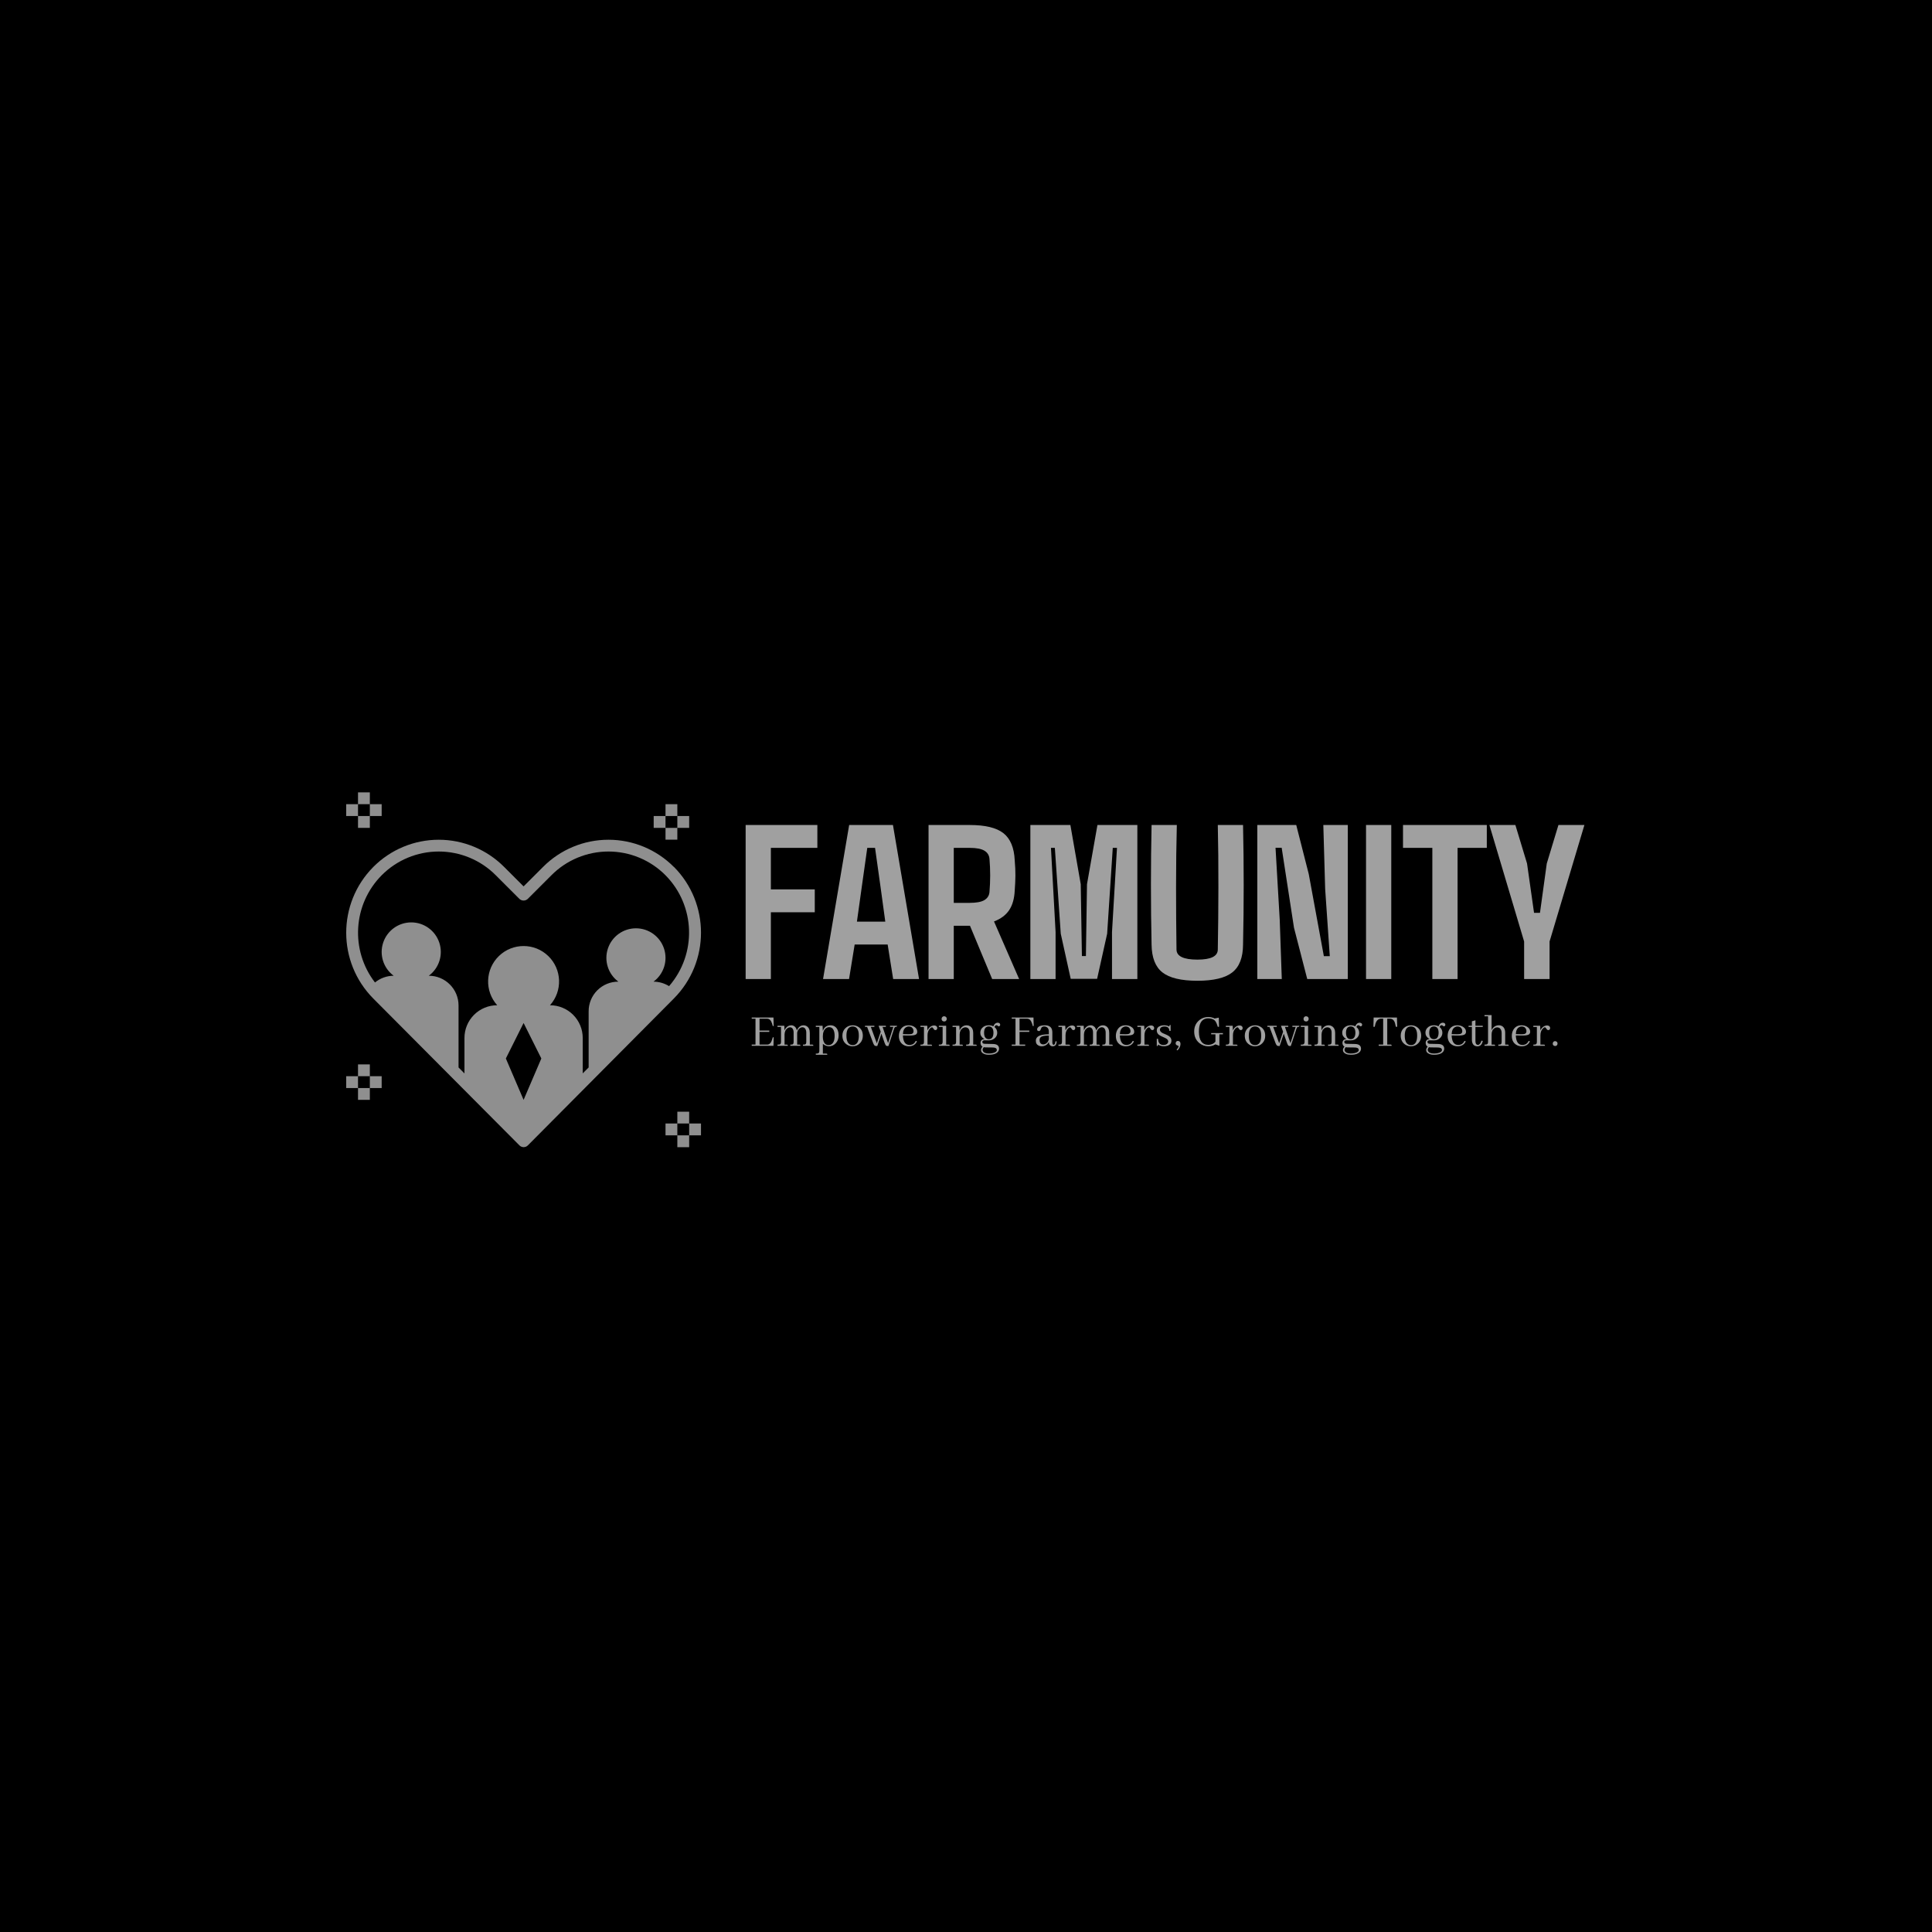
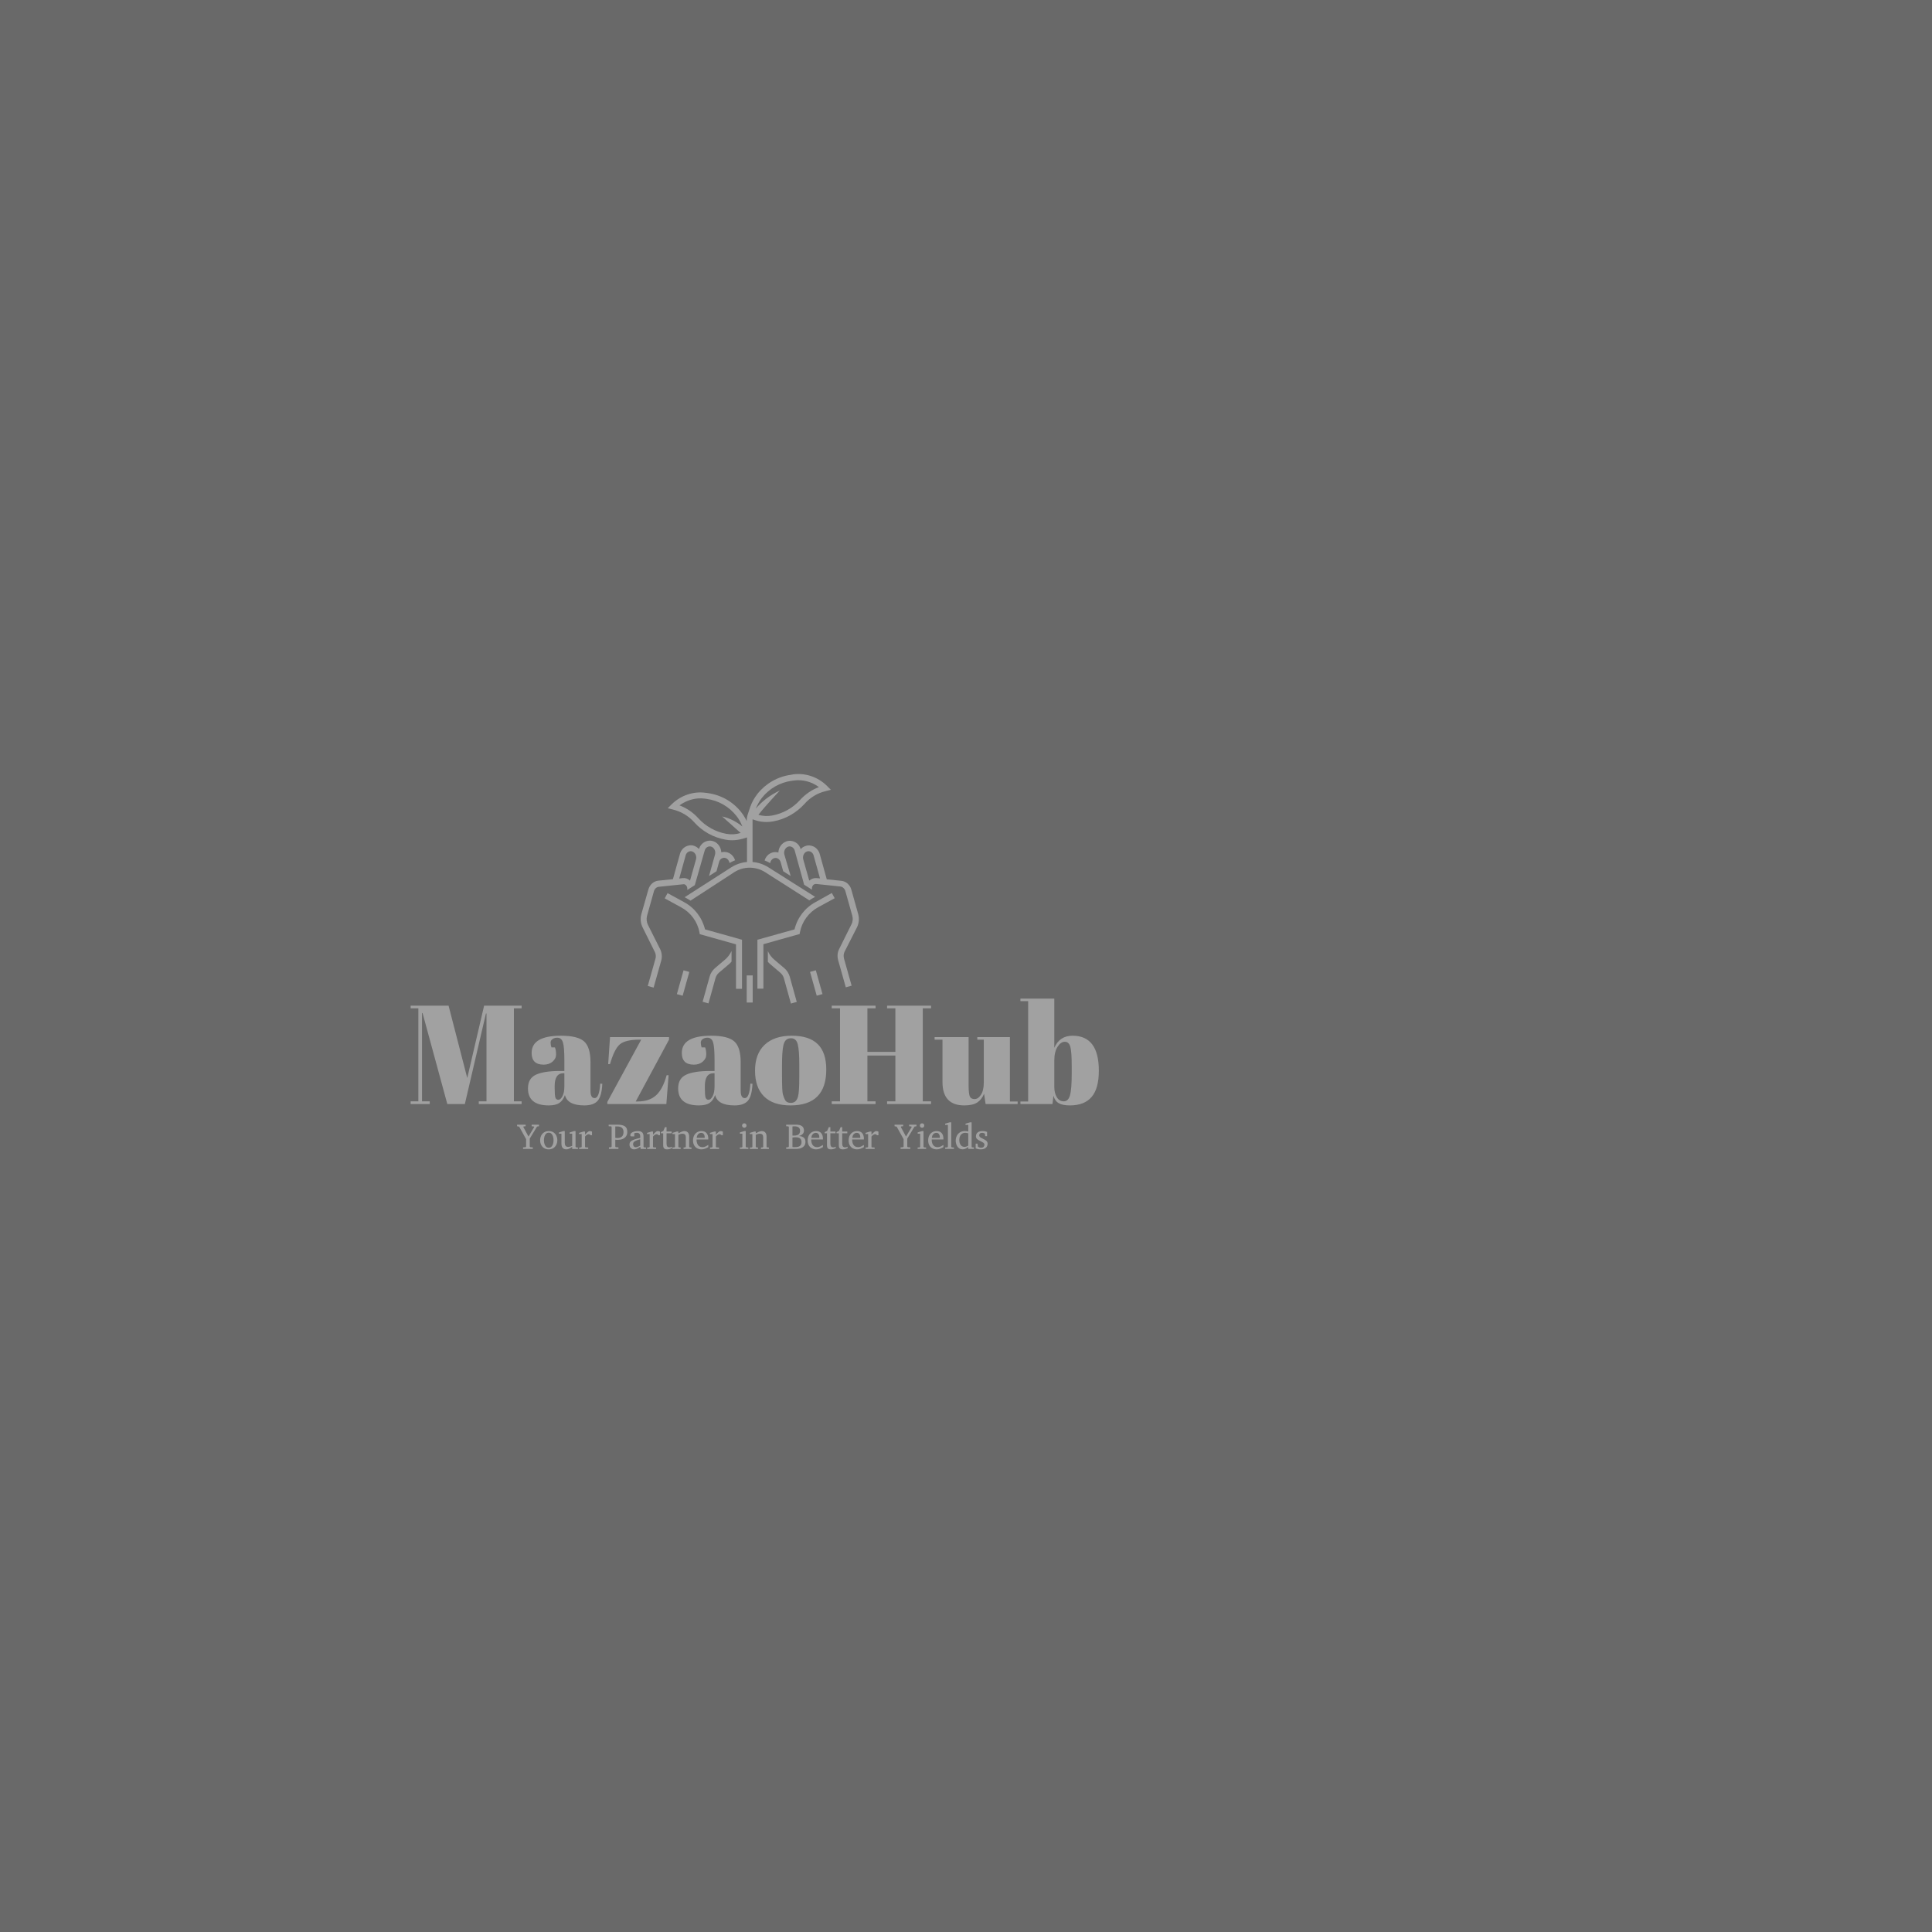
- <svg xmlns="http://www.w3.org/2000/svg" xml:space="preserve" width="1500" height="1500" data-id="lg_NLK5hI0iLD6sne06Wb" data-version="1" viewBox="0 0 1500 1500">
-   <path stroke="transparent" d="M0 0h1500v1500H0z" />
+ <svg xmlns="http://www.w3.org/2000/svg" xml:space="preserve" width="1500" height="1500" data-id="lg_ns9wr8WiuD4Ht1ppvS" data-version="1" viewBox="0 0 1500 1500">
+   <path fill="#696969" stroke="transparent" d="M0 0h1500v1500H0z" />
  <g data-padding="20">
-     <g transform="translate(-622.913 -636.062)scale(1.78645)">
-       <rect width="368.484" height="108.48" x="162.826" y="324.559" fill="none" rx="0" ry="0" transform="translate(506.58 372.58)" />
-       <path fill="#a0a0a0" d="M683.708 752.52v29.02h-10.96V714.6h31.17v9.94h-20.21v18.05h19.08v9.93Zm36.42 14.02-2.44 15h-11.3l11.35-66.94h19.03l11.34 66.94h-11.25l-2.39-15Zm5.48-42-2.44 17.3-2.06 14.76h12.33l-2.02-14.76-2.43-17.3Zm37.59 33.84v23.16h-10.96V714.6h17.95q10.08 0 14.6 3.56 4.52 3.57 4.9 11.77.33 3.89.3 6.66-.02 2.76-.3 6.51-.24 5.2-2.39 8.46-2.16 3.26-6.61 4.95l10.92 25.03h-11.72l-9.65-23.16Zm6.99-33.84h-6.99v23.9h6.85q4.45 0 6.47-1.21 2.01-1.22 2.2-3.52.61-7.22 0-14.39-.19-2.34-2.2-3.56-2.02-1.22-6.33-1.22m37.26 36.61v20.39h-10.96V714.6h17.39l4.5 25.74.51 31.21h1.74l.47-31.21 4.54-25.74h17.35v66.94h-11.02v-20.39l2.16-36.61h-1.83l-2.44 37.31-4.36 19.59h-11.48l-4.32-19.59-2.57-37.31h-1.69Zm61.65 21.14q-10.6 0-15.22-3.63-4.61-3.64-4.71-12.07-.56-26.02 0-51.99h10.97q-.33 12.84-.33 27.02t.19 27.07q0 4.41 9.1 4.41 8.85 0 8.85-4.41.24-12.89.26-27.07.03-14.18-.26-27.02h10.97q.57 25.97 0 51.99-.04 8.43-4.68 12.07-4.64 3.63-15.14 3.63m35.77-26.35.89 25.6h-10.64V714.6h16.92l5.44 21.33 6.56 35.67h2.58l-2.01-29.2-.8-27.8h10.64v66.94h-17.63l-5.76-22.31-5.35-34.74h-2.67Zm48.47-41.34v66.94h-10.97V714.6Zm28.82 9.94v57h-10.97v-57h-12.75v-9.94h36.42v9.94Zm39.98 40.69v16.31h-11.06v-16.31l-15.09-50.63h11.29l5.07 16.74 3.04 21.42h2.58l2.95-21.42 5.07-16.74h11.29Z" />
-       <rect width="358.162" height="23.73" x="167.987" y="366.934" fill="none" rx="0" ry="0" transform="translate(506.58 425.16)" />
-       <path fill="#a0a0a0" d="M684.538 801.95h.41l-.11-3.69h-9.45v.53h1.64v11.24h-1.64v.53h9.45l.11-3.69h-.41l-.29.96q-.51 1.75-1.52 2.1-.31.1-.66.1h-3.28v-5.52h4.23v-.59h-4.23v-5.13h3.28q1.48 0 2.12 1.99.04.12.06.2Zm6.05 8.1h-.93v-4.43q.06-1.81 1.25-2.69.56-.41 1.11-.41 1.03 0 1.42 1.13.16.49.16 1.11v4.06q0 .94-.45 1.13-.29.1-.99.1v.51h4.41q0-.45-.3-.49-.09-.02-.21-.02h-.92v-5.25q.33-1.5 1.45-2.09.43-.21.82-.21 1.05 0 1.48 1.09.21.51.21 1.17v4.06q0 .94-.46 1.13-.28.1-.98.1v.51h4.53q0-.45-.31-.49-.08-.02-.2-.02h-1.05v-5.09q0-2.11-1.37-2.95-.62-.37-1.33-.37-1.56 0-2.5 1.46-.25.37-.42.78-.36-1.62-1.62-2.1-.36-.14-.75-.14-1.48 0-2.44 1.25-.35.45-.56 1.01l-.08-2.05h-2.97v.51h1.53v6.46q0 .94-.53 1.13-.31.1-1 .1v.51h4.51q0-.43-.31-.49-.1-.02-.2-.02m17.16 3.9h-1.44v-4.25q1.13.98 2.61 1.07 1.82 0 3.05-1.38 1.19-1.33 1.19-3.38 0-2.34-1.29-3.55-.9-.82-2.19-.82-1.99 0-2.98 1.58-.24.41-.41.86l-.1-2.23h-2.95v.51h1.54v10.35q0 .95-.54 1.13-.3.11-1 .11v.51h5.02q0-.45-.3-.49-.09-.02-.21-.02m1.27-11.49q1.79 0 2.26 2.24.14.67.14 1.51 0 3.02-1.62 3.82-.47.22-1.02.22-1.58 0-2.18-1.66-.31-.84-.31-1.99 0-2.66 1.38-3.69.61-.45 1.35-.45m7.53 3.73q0-3.18 1.74-3.87.45-.17.94-.17 2.28 0 2.65 2.87.06.5.06 1.09 0 3.45-1.89 4.04-.36.1-.75.1-2.08 0-2.61-2.46-.14-.71-.14-1.6m2.75-4.55q-1.97 0-3.29 1.35-1.21 1.25-1.21 3.12 0 2.59 1.89 3.88 1.15.78 2.54.78 1.97 0 3.27-1.4 1.18-1.27 1.18-3.18 0-2.58-1.9-3.83-1.13-.72-2.48-.72m7.85.71h1.54v-.51h-4.06v.51h.92l2.56 6.87q.44 1.17.89 1.35.22.08.55.08h.41l1.78-5.37 1.38 3.94q.39 1.15.8 1.35.2.08.55.08h.33l2.48-7.56q.21-.64.49-.72.11-.02.23-.02.45 0 .51-.29.02-.1.02-.22h-3.03v.51h1.43l-2.27 7.07-2.4-7.07h1.43v-.51h-3.16l.93 2.6-1.7 5.04Zm16.49-.2q1.43 0 1.91 1.21.16.39.16.84 0 1.03-.98 1.25-.52.11-1.46.09l-2.17-.06q.1-2.36 1.53-3.08.48-.25 1.01-.25m3.57 6.44-.52-.18q-.71 1.56-2.31 1.76-.21.02-.39.02-2.16 0-2.71-2.56-.16-.72-.18-1.58l2.46.04q2.5.04 3.22-.47.55-.41.55-1.17 0-1.39-1.41-2.21-1.01-.6-2.32-.6-2.57 0-3.67 2.13-.58 1.11-.58 2.51 0 2.54 1.83 3.77 1.08.72 2.48.72 2.21 0 3.26-1.6.16-.29.29-.58m6.06 1.46h-1.48v-4.08q0-1.87 1.15-3 .45-.43.76-.45.35 0 .63.51.33.58.62.66.12.04.24.04.62 0 .78-.59.05-.13.05-.25 0-.92-.95-1.13-.2-.04-.39-.04-1.23 0-2.19 1.05-.45.49-.72 1.11l-.08-2.03h-2.98v.51h1.54v6.46q0 .94-.53 1.13-.31.1-1.01.1v.51h5.07q0-.45-.31-.49-.08-.02-.2-.02m7.66 0h-1.03v-8.2h-3.18v.51h1.64v6.46q0 .94-.63 1.15-.31.08-1.01.08v.51h4.72q0-.45-.31-.49-.1-.02-.2-.02m-.78-11.2q0-.72-.64-1.02-.24-.11-.47-.11-.72 0-1.03.66-.1.23-.1.47 0 .76.68 1.05.22.08.45.08.72 0 1.01-.66.1-.22.1-.47m6.52 11.2h-.92v-4.43q.06-1.91 1.35-2.75.55-.35 1.13-.35 1.25 0 1.7 1.17.18.47.18 1.07v4.06q0 .94-.53 1.13-.31.1-1 .1v.51h4.61q0-.45-.31-.49-.08-.02-.2-.02h-1.03v-5.09q0-2.05-1.41-2.93-.66-.39-1.42-.39-1.52 0-2.5 1.21-.37.47-.59 1.05l-.09-2.05h-2.97v.51h1.54v6.46q0 .94-.53 1.13-.31.1-1.01.1v.51h4.51q0-.45-.31-.49-.08-.02-.2-.02m9.7-5.18q.04-2.71 2.05-2.73 2.01.04 2.03 2.73-.04 2.79-2.03 2.81-2.03-.04-2.05-2.81m2.07-3.24q-1.85 0-2.93 1.19-.78.88-.78 2.07 0 1.56 1.52 2.59.14.1.28.18-1.31 0-1.64 1.13-.06.26-.06.53.02 1.09.88 1.62-.67.72-.67 1.46 0 1.12 1.33 1.68.84.37 2.07.37 3.12 0 4.12-1.52.33-.51.33-1.09 0-1.76-2.03-2.03-.27-.04-.55-.04l-3.74-.08q-.94-.06-.96-.82 0-.53.68-.68.14-.02.3-.02l1.81.02q1.82 0 2.91-1.23.78-.88.78-2.09-.02-1.54-1.19-2.46.19-.66.7-.78.08-.02.16-.02.29 0 .62.31.22.2.41.2.51-.12.59-.65 0-.64-.59-.86-.23-.09-.45-.09-.97 0-1.56.86-.23.33-.35.72-.92-.47-1.99-.47m0 12.28q-2.03 0-2.56-1.06-.15-.29-.15-.58.02-.55.5-1.1.41.08.67.08l3.16.04q1.54.02 1.78.7.07.16.07.41 0 .9-1.69 1.31-.82.2-1.78.2m9.95-3.35h5.86v-.53h-2.46v-5.52h4.23v-.59h-4.23v-5.13h3.28q1.48 0 2.11 1.99.05.12.07.2l.28.97h.41l-.1-3.69h-9.45v.53h1.64v11.24h-1.64Zm17.78.21q1.58 0 1.74-1.91.02-.12.02-.23l-.53-.02q-.15 1.5-.8 1.52-.54-.04-.56-1.07v-4.32q0-2.94-2.93-3.1h-.37q-2.29 0-3.07 1.07-.25.35-.25.69 0 .64.59.74.11.02.21.02.47 0 .7-.59.28-.76.39-.9.39-.52 1.21-.52 1.92.13 1.99 2.12v1.29q-4.82 0-5.52 2.01-.12.39-.12.84 0 1.56 1.37 2.13.55.23 1.17.23 1.5 0 2.52-1.03.37-.39.56-.82.24 1.83 1.68 1.85m-4.08-.82q-1.25 0-1.54-1.25-.06-.29-.06-.64 0-1.37 1.58-1.74.84-.19 2.44-.21v1.64q-.31 1.42-1.5 1.99-.47.21-.92.21m11.15.1h-1.47v-4.08q0-1.87 1.14-3 .46-.43.76-.45.35 0 .64.51.33.58.61.66.13.04.25.04.62 0 .78-.59.04-.13.04-.25 0-.92-.94-1.13-.21-.04-.39-.04-1.23 0-2.2 1.05-.45.49-.71 1.11l-.09-2.03h-2.97v.51h1.54v6.46q0 .94-.54 1.13-.3.1-1 .1v.51h5.07q0-.45-.31-.49-.08-.02-.21-.02m7.47 0h-.93v-4.43q.07-1.81 1.26-2.69.55-.41 1.1-.41 1.03 0 1.42 1.13.16.49.16 1.11v4.06q0 .94-.45 1.13-.29.1-.98.1v.51h4.41q0-.45-.31-.49-.08-.02-.21-.02h-.92v-5.25q.33-1.5 1.46-2.09.43-.21.82-.21 1.04 0 1.47 1.09.21.51.21 1.17v4.06q0 .94-.45 1.13-.29.1-.99.1v.51h4.53q0-.45-.3-.49-.08-.02-.21-.02h-1.04v-5.09q0-2.11-1.38-2.95-.61-.37-1.33-.37-1.56 0-2.5 1.46-.25.37-.41.78-.37-1.62-1.62-2.1-.37-.14-.76-.14-1.48 0-2.44 1.25-.35.45-.56 1.01l-.08-2.05h-2.97v.51h1.54v6.46q0 .94-.54 1.13-.3.1-1 .1v.51h4.51q0-.43-.31-.49-.1-.02-.2-.02m17.22-7.9q1.44 0 1.91 1.21.17.39.17.84 0 1.03-.99 1.25-.51.11-1.46.09l-2.17-.06q.1-2.36 1.54-3.08.47-.25 1-.25m3.57 6.44-.51-.18q-.72 1.56-2.32 1.76-.2.02-.39.02-2.15 0-2.7-2.56-.17-.72-.19-1.58l2.46.04q2.5.04 3.22-.47.56-.41.56-1.17 0-1.39-1.42-2.21-1-.6-2.32-.6-2.56 0-3.67 2.13-.57 1.11-.57 2.51 0 2.54 1.82 3.77 1.09.72 2.48.72 2.22 0 3.27-1.6.16-.29.28-.58m6.05 1.46h-1.47v-4.08q0-1.87 1.14-3 .46-.43.76-.45.35 0 .64.51.33.58.61.66.13.04.25.04.61 0 .78-.59.04-.13.04-.25 0-.92-.94-1.13-.21-.04-.39-.04-1.23 0-2.2 1.05-.45.49-.72 1.11l-.08-2.03h-2.97v.51h1.54v6.46q0 .94-.54 1.13-.3.1-1 .1v.51h5.06q0-.45-.3-.49-.08-.02-.21-.02m6.75.15q1.41 0 1.91-.86.18-.31.18-.68 0-.86-1.25-1.47-.27-.15-.88-.41-1.68-.7-2.24-1.31-.59-.68-.59-1.58 0-1.42 1.56-1.99.71-.27 1.56-.27 1.35 0 2.33.57 0-.59.29-.67.12-.02.27-.02v2.56h-.54q-.04-1.89-2.09-1.91-1.54 0-1.91.91-.1.24-.1.51 0 .88 1.27 1.5.29.14.91.39 1.66.67 2.21 1.29.6.65.6 1.56 0 1.66-1.77 2.21-.68.23-1.47.23-1.48-.02-2.57-.74 0 .53-.26.61-.13.02-.29.02v-3.11h.57q.04 2.64 2.3 2.66m7.44-.4q0-1.1-.82-1.31-.16-.04-.3-.04-.66 0-.91.61-.08.21-.08.41 0 .66.66.91.1.02.16.04.45.12.47.35-.02.55-.9 1.47l.43.31q1.25-1.35 1.29-2.75m18.44-4.78h-5.11v.54h1.85v3.2q-1.03 1.23-2.75 1.37-.16.02-.33.02-4.08-.04-4.1-5.74 0-4.88 2.95-5.66.52-.12 1.09-.12 2.11 0 3.06 1.16.61.8 1.1 2.51h.54l-.1-3.98-1.79.37q-1.29-.64-2.75-.64-2.46 0-4.22 1.62-1.93 1.79-1.93 4.66 0 3.28 2.34 5.12 1.7 1.32 3.81 1.32 1.54 0 2.79-.68.17-.08.27-.16l1.74.63v-5h1.54Zm5.82 5.03h-1.47v-4.08q0-1.87 1.15-3 .45-.43.75-.45.35 0 .64.51.33.58.62.66.12.04.24.04.62 0 .78-.59.04-.13.04-.25 0-.92-.94-1.13-.21-.04-.39-.04-1.23 0-2.2 1.05-.45.49-.71 1.11l-.08-2.03h-2.98v.51h1.54v6.46q0 .94-.53 1.13-.31.1-1.01.1v.51h5.07q0-.45-.31-.49-.08-.02-.21-.02m5.42-3.86q0-3.18 1.74-3.87.45-.17.94-.17 2.28 0 2.65 2.87.06.5.06 1.09 0 3.45-1.88 4.04-.37.1-.76.1-2.08 0-2.61-2.46-.14-.71-.14-1.6m2.75-4.55q-1.97 0-3.29 1.35-1.2 1.25-1.2 3.12 0 2.59 1.88 3.88 1.15.78 2.54.78 1.97 0 3.27-1.4 1.18-1.27 1.18-3.18 0-2.58-1.9-3.83-1.13-.72-2.48-.72m7.85.71h1.54v-.51h-4.06v.51h.92l2.56 6.87q.44 1.17.89 1.35.22.08.55.08h.41l1.78-5.37 1.38 3.94q.39 1.15.8 1.35.2.08.55.08h.33l2.48-7.56q.21-.64.49-.72.11-.02.23-.02.45 0 .51-.29.02-.1.02-.22h-3.03v.51h1.43l-2.27 7.07-2.4-7.07h1.43v-.51h-3.16l.93 2.6-1.7 5.04Zm16.2 7.7h-1.02v-8.2h-3.18v.51h1.64v6.46q0 .94-.64 1.15-.3.08-1 .08v.51h4.71q0-.45-.3-.49-.11-.02-.21-.02m-.78-11.2q0-.72-.63-1.02-.25-.11-.47-.11-.72 0-1.03.66-.1.23-.1.47 0 .76.67 1.05.23.08.46.08.71 0 1-.66.1-.22.1-.47m6.52 11.2h-.92v-4.43q.06-1.91 1.35-2.75.56-.35 1.13-.35 1.25 0 1.7 1.17.19.47.19 1.07v4.06q0 .94-.53 1.13-.31.1-1.01.1v.51h4.62q0-.45-.31-.49-.08-.02-.21-.02h-1.02v-5.09q0-2.05-1.42-2.93-.65-.39-1.41-.39-1.52 0-2.5 1.21-.37.47-.6 1.05l-.08-2.05h-2.97v.51h1.53v6.46q0 .94-.53 1.13-.31.1-1 .1v.51h4.51q0-.45-.31-.49-.08-.02-.21-.02m9.7-5.18q.05-2.71 2.06-2.73 2 .04 2.03 2.73-.05 2.79-2.03 2.81-2.04-.04-2.06-2.81m2.08-3.24q-1.85 0-2.94 1.19-.78.88-.78 2.07 0 1.56 1.52 2.59.14.1.29.18-1.31 0-1.64 1.13-.06.26-.06.53.02 1.09.88 1.62-.68.72-.68 1.46 0 1.12 1.33 1.68.85.37 2.08.37 3.11 0 4.12-1.52.33-.51.33-1.09 0-1.76-2.03-2.03-.27-.04-.56-.04l-3.73-.08q-.94-.06-.96-.82 0-.53.67-.68.15-.02.31-.02l1.8.02q1.83 0 2.92-1.23.78-.88.78-2.09-.02-1.54-1.19-2.46.18-.66.69-.78.09-.02.17-.02.28 0 .61.31.23.2.41.2.52-.12.6-.65 0-.64-.6-.86-.22-.09-.45-.09-.96 0-1.56.86-.22.33-.35.72-.92-.47-1.98-.47m0 12.28q-2.03 0-2.57-1.06-.14-.29-.14-.58.02-.55.49-1.1.41.08.68.08l3.16.04q1.53.02 1.78.7.06.16.06.41 0 .9-1.68 1.31-.82.2-1.78.2m12.14-3.35h5.64q0-.45-.33-.51-.1-.02-.21-.02h-1.39v-11.24h1.19q1.66 0 2.21 2.01 0 .08.02.12l.33 1.38h.58l-.11-4.04h-10.13l-.1 4.04h.57l.33-1.38q.66-2.01 2.24-2.13h1.1v11.24h-1.94Zm11.32-4.37q0-3.18 1.74-3.87.45-.17.94-.17 2.28 0 2.65 2.87.06.5.06 1.09 0 3.45-1.89 4.04-.37.1-.76.1-2.07 0-2.6-2.46-.14-.71-.14-1.6m2.74-4.55q-1.96 0-3.28 1.35-1.21 1.25-1.21 3.12 0 2.59 1.89 3.88 1.15.78 2.54.78 1.97 0 3.26-1.4 1.19-1.27 1.19-3.18 0-2.58-1.9-3.83-1.13-.72-2.49-.72m7.89 3.23q.04-2.71 2.05-2.73 2.01.04 2.03 2.73-.04 2.79-2.03 2.81-2.03-.04-2.05-2.81m2.07-3.24q-1.84 0-2.93 1.19-.78.88-.78 2.07 0 1.56 1.52 2.59.14.1.28.18-1.31 0-1.64 1.13-.06.26-.06.53.02 1.09.88 1.62-.67.72-.67 1.46 0 1.12 1.33 1.68.84.37 2.07.37 3.12 0 4.12-1.52.33-.51.33-1.09 0-1.76-2.03-2.03-.27-.04-.55-.04l-3.74-.08q-.94-.06-.96-.82 0-.53.68-.68.14-.02.31-.02l1.8.02q1.83 0 2.91-1.23.78-.88.78-2.09-.02-1.54-1.19-2.46.19-.66.7-.78.08-.02.16-.02.29 0 .62.31.22.2.41.2.51-.12.59-.65 0-.64-.59-.86-.23-.09-.45-.09-.97 0-1.56.86-.23.33-.35.72-.92-.47-1.99-.47m0 12.28q-2.03 0-2.56-1.06-.15-.29-.15-.58.02-.55.5-1.1.41.08.67.08l3.16.04q1.54.02 1.79.7.06.16.06.41 0 .9-1.68 1.31-.83.2-1.79.2m10.22-11.76q1.44 0 1.91 1.21.17.39.17.84 0 1.03-.99 1.25-.51.11-1.45.09l-2.18-.06q.1-2.36 1.54-3.08.47-.25 1-.25m3.57 6.44-.51-.18q-.72 1.56-2.32 1.76-.2.02-.39.02-2.15 0-2.7-2.56-.17-.72-.19-1.58l2.46.04q2.5.04 3.22-.47.56-.41.56-1.17 0-1.39-1.42-2.21-1-.6-2.32-.6-2.56 0-3.67 2.13-.57 1.11-.57 2.51 0 2.54 1.82 3.77 1.09.72 2.48.72 2.22 0 3.27-1.6.16-.29.28-.58m1.25-6.74v.51h1.44v5.78q.14 2.56 2.36 2.65 1.88 0 2.36-2.32v-.04l-.56-.1q-.51 1.7-1.49 1.84-1.11-.04-1.13-1.58v-6.23h3.18v-.51h-3.18v-2.38l-1.54.43v1.95Zm11.03 8.19h-1.03v-4.43q0-1.87 1.29-2.71.54-.35 1.11-.35 1.25 0 1.74 1.17.23.56.23 1.23v3.86q0 .94-.45 1.13-.29.1-.99.1v.51h4.52q0-.45-.31-.49-.08-.02-.21-.02h-1.02v-5.09q0-2.23-1.48-3.03-.57-.29-1.23-.29-1.52 0-2.54 1.11-.43.47-.66 1.06v-6.58h-3.08v.51h1.54v11.08q0 .94-.53 1.13-.31.1-1.01.1v.51h4.62q0-.45-.31-.49-.08-.02-.2-.02m12.04-7.89q1.44 0 1.91 1.21.17.39.17.84 0 1.03-.99 1.25-.51.11-1.45.09l-2.18-.06q.1-2.36 1.54-3.08.47-.25 1-.25m3.57 6.44-.51-.18q-.72 1.56-2.32 1.76-.2.02-.39.02-2.15 0-2.7-2.56-.17-.72-.19-1.58l2.46.04q2.5.04 3.22-.47.56-.41.56-1.17 0-1.39-1.42-2.21-1-.6-2.32-.6-2.56 0-3.67 2.13-.57 1.11-.57 2.51 0 2.54 1.82 3.77 1.09.72 2.49.72 2.21 0 3.26-1.6.16-.29.28-.58m6.05 1.46h-1.47v-4.08q0-1.87 1.14-3 .46-.43.76-.45.35 0 .64.51.33.58.61.66.13.04.25.04.62 0 .78-.59.04-.13.04-.25 0-.92-.94-1.13-.21-.04-.39-.04-1.23 0-2.2 1.05-.45.49-.71 1.11l-.09-2.03h-2.97v.51h1.54v6.46q0 .94-.53 1.13-.31.1-1.01.1v.51h5.07q0-.45-.31-.49-.08-.02-.21-.02m5.97-.44q0-.68-.61-.97-.21-.1-.44-.1-.67 0-.94.62-.1.22-.1.45 0 .65.59.94.23.1.45.1.66 0 .95-.59.1-.23.1-.45" />
-       <path fill="#8f8f8f" d="M641.572 732.847a40.09 40.09 0 0 0-56.9 0l-8.43 8.43-8.43-8.43a40.09 40.09 0 0 0-56.9 0c-15.678 15.827-15.678 41.33 0 57.157l63.532 63.84a2.57 2.57 0 0 0 3.65 0l63.478-63.865c15.687-15.82 15.698-41.324.026-57.157m-65.355 101.232-7.71-17.99 7.71-15.42 7.71 15.42Zm56.463-51.374a12.85 12.85 0 1 0-15.266 0 12.85 12.85 0 0 0-12.927 12.927v24.363l-2.57 2.57v-15.368a14.21 14.21 0 0 0-14.238-14.238c5.556-6.174 5.224-15.639-.751-21.408s-15.446-5.769-21.422 0c-5.975 5.77-6.307 15.234-.751 21.408a14.21 14.21 0 0 0-14.238 14.238v15.394l-2.57-2.596v-26.933a12.927 12.927 0 0 0-12.927-12.927 12.85 12.85 0 1 0-15.266 0 12.85 12.85 0 0 0-8.121 2.93c-10.832-14.07-9.59-33.98 2.904-46.595a34.95 34.95 0 0 1 49.6 0l10.28 10.28a2.65 2.65 0 0 0 3.599 0l10.28-10.28a34.95 34.95 0 0 1 49.6 0c13.032 13.19 13.704 34.192 1.543 48.188a12.85 12.85 0 0 0-6.76-1.953m10.358 56.514h5.14v5.14h-5.14Zm0 10.28h5.14v5.14h-5.14Zm5.14-5.14h5.14v5.14h-5.14Zm-10.28 0h5.14v5.14h-5.14Zm-133.64-25.7h5.14v5.14h-5.14Zm0 10.28h5.14v5.14h-5.14Zm5.14-5.14h5.14v5.14h-5.14Zm-10.28 0h5.14v5.14h-5.14Zm138.78-118.22h5.14v5.14h-5.14Zm0 10.28h5.14v5.14h-5.14Zm5.14-5.14h5.14v5.14h-5.14Zm-10.28 0h5.14v5.14h-5.14Zm-128.5-10.28h5.14v5.14h-5.14Zm0 10.28h5.14v5.14h-5.14Zm5.14-5.14h5.14v5.14h-5.14Zm-10.28 0h5.14v5.14h-5.14Z" />
+     <g transform="translate(-441.626 -452.777)scale(1.55844)">
+       <rect width="408.724" height="20.34" x="100.895" y="354.254" fill="none" rx="0" ry="0" transform="translate(353.3 492.83)" />
+       <path fill="#a1a1a1" d="M551.897 850.824v.78l-.98.17-3.62 6v3.89q0 .13.1.26.09.12.28.14l1.15.07v.77h-4.86v-.77l1.11-.07q.2-.02.3-.14.1-.13.1-.26v-3.62l-3.45-6.23-1.05-.21v-.78h4.27v.78l-.9.09q-.25.03-.25.21 0 .08.03.15l2.54 4.7 2.79-4.65q.04-.06.04-.12 0-.22-.25-.26l-1.01-.12v-.78Zm9.13 7.77q0 1.27-.53 2.3-.52 1.04-1.49 1.64-.96.6-2.28.6-1.31 0-2.26-.6-.96-.59-1.48-1.62t-.52-2.32.52-2.32q.53-1.04 1.5-1.65.97-.6 2.3-.6 1.34 0 2.29.61.95.62 1.45 1.65.5 1.04.5 2.31m-1.87-.02q0-.99-.26-1.84t-.79-1.38-1.34-.53q-.84 0-1.37.53t-.78 1.38q-.26.85-.26 1.84 0 .97.26 1.83t.79 1.39q.53.52 1.34.52.83 0 1.36-.52.53-.53.79-1.38.26-.86.26-1.84m12.13 3.64v.7h-2.85v-1.03q-.31.24-.79.53-.47.29-1.02.5-.54.22-1.08.22-1.16 0-1.82-.7t-.66-2.22v-4.88h-1.26v-.61l2.21-.7h.72v5.85q0 .96.4 1.49.39.54 1.34.54.56 0 1.09-.19.54-.19.87-.35v-6.03h-1.27v-.61l2.2-.7h.74v7.74q0 .17.11.27.12.11.28.12Zm7.02-7.92v1.78h-.7q-.17-.2-.4-.34-.24-.15-.57-.15-.43 0-.88.3-.46.3-.92.82v5.06q0 .38.38.39l1.18.06v.7h-4.5v-.68l.89-.08q.16-.01.27-.12.11-.1.11-.27v-6.25h-1.3v-.59l2.23-.68h.74v1.6q.26-.29.66-.73.39-.43.84-.76t.87-.33q.28 0 .61.08.32.09.49.19m17.58.16q0 1.32-.63 2.19-.62.87-1.68 1.31-1.05.43-2.34.43h-.06q-.35 0-.77-.03-.43-.03-.5-.04v3.35q0 .13.09.26.09.12.29.14l1.18.07v.77h-4.72v-.77l.94-.07q.2-.02.3-.14.1-.13.1-.26v-9.6q0-.13-.1-.26-.1-.12-.3-.13l-1.08-.07v-.78h4.31q2.55 0 3.76.82t1.21 2.81m-1.88.03q0-1.31-.73-2.04-.73-.74-2.46-.74-.24 0-.58.01l-.33.01v5.67q.04 0 .4.05t.61.05h.05q1.4 0 2.22-.73t.82-2.28m11.22 7.73v.7h-2.66l-.24-1.06-.27.19q-.26.19-.7.45-.44.25-.97.45-.54.19-1.06.19-.98 0-1.66-.65t-.68-1.78q0-.51.18-.94t.72-.82 1.61-.76q1.07-.38 2.83-.76v-.78q0-1.77-1.68-1.77-.46 0-.8.09-.34.08-.47.14v1.56h-1.31q-.25 0-.46-.09t-.21-.43q0-.74.56-1.21.57-.47 1.43-.69.87-.22 1.76-.22 1.11 0 1.73.34.61.35.86.96.24.61.24 1.39v5.05q0 .17.11.27.11.11.27.12Zm-2.9-1v-3.11q-1.21.3-1.93.61-.71.3-1.06.6-.36.3-.47.62-.11.31-.11.64 0 .56.36 1.03t1 .47q.36 0 .74-.13.39-.13.73-.3.33-.17.54-.3Zm9.84-6.92v1.78h-.7q-.17-.2-.4-.34-.24-.15-.57-.15-.43 0-.88.3-.46.3-.92.82v5.06q0 .38.38.39l1.18.06v.7h-4.5v-.68l.89-.08q.16-.01.27-.12.11-.1.11-.27v-6.25h-1.3v-.59l2.23-.68h.74v1.6q.26-.29.66-.73.39-.43.84-.76t.87-.33q.28 0 .61.08.32.09.49.19m5.96 7.52v.72l-.33.15q-.34.15-.89.3t-1.2.15q-1.01 0-1.47-.48-.47-.48-.47-1.54v-5.98h-1.15v-.59l1.23-.58.81-1.9h.79v2.18h2.54v.89h-2.54v5.03q0 1.07.36 1.52.36.44 1.08.44.53 0 .89-.15Zm9.75.4v.7h-3.97v-.7l.76-.06q.16-.01.27-.12.11-.1.11-.27v-4.69q0-.85-.4-1.29-.4-.45-1.34-.45-.51 0-1.01.15-.51.14-.96.37v5.91q0 .37.37.39l.76.06v.7h-4.07v-.7l.88-.06q.38-.02.38-.39v-6.25h-1.26v-.59l2.2-.68h.74v.89q.75-.43 1.55-.77.79-.34 1.42-.34 1.17 0 1.79.73t.62 2.04v4.97q0 .17.11.27.11.11.26.12Zm8.36-1.29v1.09q-.76.47-1.63.8-.88.32-1.79.32-1.09 0-2.04-.49-.96-.49-1.55-1.48t-.59-2.49q0-1.41.55-2.46.54-1.04 1.5-1.62.96-.57 2.18-.57 1.68 0 2.52 1.04.85 1.04.85 2.65v.23q0 .15-.02.27h-5.84q0 .68.15 1.37.14.68.49 1.23.34.55.92.89.58.33 1.45.33.77 0 1.51-.35.73-.36 1.34-.76m-5.76-3.52h3.96v-.4q0-.88-.43-1.49t-1.32-.61-1.51.67q-.63.67-.7 1.83m13.01-3.11v1.78h-.7q-.17-.2-.4-.34-.23-.15-.57-.15-.43 0-.88.3t-.92.82v5.06q0 .38.38.39l1.19.06v.7h-4.5v-.68l.88-.08q.16-.01.27-.12.11-.1.11-.27v-6.25h-1.3v-.59l2.23-.68h.74v1.6q.26-.29.66-.73.4-.43.84-.76.45-.33.87-.33.28 0 .61.08.33.09.49.19m11.79-3.03q0 .45-.32.78-.31.33-.77.33t-.79-.33-.33-.78q0-.47.33-.79.33-.31.79-.31t.77.31q.32.32.32.79m.92 10.94v.7h-4.23v-.7l.88-.06q.38-.02.38-.39v-6.43h-1.24v-.63l2.2-.68h.71v7.74q0 .17.11.27.11.11.27.12Zm10.23.01v.7h-3.97v-.7l.76-.06q.16-.01.27-.12.11-.1.11-.27v-4.69q0-.85-.4-1.29-.4-.45-1.34-.45-.51 0-1.01.15-.51.14-.96.37v5.91q0 .37.37.39l.76.06v.7h-4.07v-.7l.88-.06q.38-.02.38-.39v-6.25h-1.26v-.59l2.2-.68h.74v.89q.75-.43 1.55-.77.79-.34 1.42-.34 1.17 0 1.79.73t.62 2.04v4.97q0 .17.11.27.1.11.26.12Zm18.22-2.88q0 1.09-.44 1.79t-1.14 1.09q-.69.39-1.48.54-.8.15-1.51.15h-5.03v-.77l.95-.07q.19-.02.28-.14.09-.13.09-.26v-9.6q0-.13-.09-.26-.09-.12-.28-.13l-.95-.07v-.78h4.81q2.16 0 3.11.78.94.77.94 2.12 0 .9-.42 1.46-.43.57-1.03.87t-1.14.44q.81 0 1.57.27.77.27 1.27.89.49.62.49 1.68m-2.68-5.48q0-1.06-.69-1.63t-2.08-.57q-.28 0-.6.03-.33.02-.42.02v4.56h.25q.25.01.4.01 1.75 0 2.45-.63.69-.63.69-1.79m.72 5.63q0-1.23-.73-1.8-.74-.57-2.17-.57-.29 0-.65.02-.36.03-.64.06-.27.02-.32.02v4.76l.2.01q.21.02.48.03.26.01.43.01 1.89 0 2.65-.63.75-.63.75-1.91m10.66 1.44v1.09q-.76.47-1.63.8-.88.32-1.79.32-1.09 0-2.04-.49-.96-.49-1.55-1.48t-.59-2.49q0-1.41.55-2.46.54-1.04 1.5-1.62.96-.57 2.18-.57 1.68 0 2.52 1.04.85 1.04.85 2.65v.23q0 .15-.02.27h-5.83q0 .68.14 1.37.15.68.49 1.23t.92.89q.58.33 1.45.33.77 0 1.51-.35.73-.36 1.34-.76m-5.76-3.52h3.96v-.4q0-.88-.43-1.49t-1.32-.61-1.51.67q-.63.67-.7 1.83m12.15 4.41v.72l-.34.15q-.33.15-.88.3t-1.2.15q-1.01 0-1.48-.48-.46-.48-.46-1.54v-5.98h-1.15v-.59l1.23-.58.81-1.9h.79v2.18h2.54v.89h-2.54v5.03q0 1.07.36 1.52.36.44 1.08.44.53 0 .89-.15Zm5.9 0v.72l-.34.15q-.33.15-.88.3t-1.2.15q-1.01 0-1.47-.48-.47-.48-.47-1.54v-5.98h-1.15v-.59l1.23-.58.81-1.9h.79v2.18h2.54v.89h-2.54v5.03q0 1.07.36 1.52.36.44 1.08.44.53 0 .89-.15Zm8.12-.89v1.09q-.76.47-1.63.8-.88.32-1.79.32-1.09 0-2.04-.49-.96-.49-1.55-1.48-.58-.99-.58-2.49 0-1.41.54-2.46.55-1.04 1.5-1.62.96-.57 2.18-.57 1.68 0 2.53 1.04.84 1.04.84 2.65v.23q0 .15-.02.27h-5.83q0 .68.14 1.37.15.68.49 1.23t.92.89q.58.33 1.45.33.78 0 1.51-.35.73-.36 1.34-.76m-5.76-3.52h3.96v-.4q0-.88-.43-1.49t-1.32-.61-1.51.67q-.63.67-.7 1.83m13.01-3.11v1.78h-.7q-.17-.2-.4-.34-.23-.15-.57-.15-.43 0-.88.3t-.92.82v5.06q0 .38.38.39l1.19.06v.7h-4.5v-.68l.88-.08q.16-.01.27-.12.11-.1.11-.27v-6.25h-1.3v-.59l2.23-.68h.74v1.6q.27-.29.66-.73.4-.43.85-.76.44-.33.87-.33.28 0 .6.08.33.09.49.19m18.95-3.47v.78l-.97.17-3.62 6v3.89q0 .13.09.26.1.12.28.14l1.15.07v.77h-4.86v-.77l1.12-.07q.19-.02.29-.14.11-.13.11-.26v-3.62l-3.46-6.23-1.04-.21v-.78h4.27v.78l-.91.09q-.24.03-.24.21 0 .08.03.15l2.54 4.7 2.79-4.65q.03-.06.03-.12 0-.22-.24-.26l-1.01-.12v-.78Zm3.88.44q0 .45-.31.78-.32.33-.78.33t-.78-.33q-.33-.33-.33-.78 0-.47.33-.79.32-.31.78-.31t.78.31q.31.32.31.79m.92 10.94v.7h-4.22v-.7l.88-.06q.37-.02.37-.39v-6.43h-1.24v-.63l2.2-.68h.71v7.74q0 .17.11.27.11.11.27.12Zm8.62-1.28v1.09q-.75.47-1.63.8-.87.32-1.79.32-1.09 0-2.04-.49t-1.54-1.48-.59-2.49q0-1.41.54-2.46.55-1.04 1.51-1.62.95-.57 2.18-.57 1.68 0 2.52 1.04t.84 2.65v.23q0 .15-.01.27h-5.84q0 .68.14 1.37.15.68.49 1.23t.92.89q.58.33 1.45.33.78 0 1.51-.35.74-.36 1.34-.76m-5.75-3.52h3.95v-.4q0-.88-.43-1.49-.42-.61-1.32-.61-.89 0-1.51.67t-.69 1.83m11 4.8v.7h-4.37v-.7l.95-.06q.13 0 .26-.13.14-.13.14-.24v-10.84h-1.37v-.6l2.3-.69h.74v12.13q0 .11.13.24t.25.13Zm9.96 0v.7h-2.83v-.96q-.62.48-1.31.83-.7.35-1.48.35-.91 0-1.56-.38-.66-.38-1.07-1.02-.42-.63-.62-1.39-.21-.77-.21-1.53 0-1.23.51-2.32.5-1.09 1.52-1.78t2.56-.69q.43 0 .94.08.5.08.72.14v-3.3h-1.37v-.6l2.32-.69h.72v12.11q0 .37.38.39Zm-2.83-.93v-6.13q-.23-.08-.69-.17-.45-.09-.84-.09-1.34 0-2.14.98-.8.99-.8 2.63 0 1.47.69 2.43.68.97 1.92.97.55 0 1.02-.21.48-.2.84-.41m9.63-.97q0 1.33-.91 2.08-.92.75-2.52.75-.83 0-1.53-.17t-.97-.29v-2.39h.91l.22 1.53q.28.18.68.34t.92.16q.78 0 1.2-.43t.42-.96q0-.72-.51-1.08-.51-.37-1.45-.81l-.24-.12q-.98-.46-1.5-.97-.53-.5-.53-1.31 0-1.21.85-1.91.84-.7 2.4-.7.79 0 1.41.14.62.15.89.27v2.13h-.94l-.14-1.26q-.2-.15-.57-.28-.38-.13-.8-.13-.74 0-1.1.33-.36.34-.36.87 0 .61.43.96.44.36 1.58.88.94.43 1.55.96t.61 1.41" />
+       <rect width="588.36" height="79.1" x="11.077" y="324.874" fill="none" rx="0" ry="0" transform="translate(475.62 454.62)" />
+       <path fill="#a1a1a1" d="m516.157 827.584 8.4-36.05h18.69v1.33h-3.85v46.34h3.85v1.33h-21.35v-1.33h3.85v-43.75h-.28l-10.5 45.08h-8.75l-12.32-45.29h-.28v43.96h3.85v1.33h-9.52v-1.33h3.85v-46.34h-3.85v-1.33h18.9Zm46.35-3.5h2.03v-5.39q0-6.65-.74-8.92-.73-2.28-2.83-2.28-1.26 0-2.28.67-1.01.66-1.01 1.82 0 1.15.42 2.34h1.75q.56 1.47.56 3.54 0 2.06-1.75 3.57-1.75 1.5-4.41 1.5-6.02 0-6.02-5.81 0-8.61 14.63-8.61 8.33 0 11.51 2.84 3.19 2.83 3.19 10.39v14.21q0 3.64 2.03 3.64 2.38 0 2.8-7.21l1.05.07q-.28 6.16-2.31 8.47t-6.65 2.31q-8.4 0-9.66-5.18-.91 2.66-2.73 3.92t-5.32 1.26q-10.36 0-10.36-8.47 0-4.97 3.95-6.82 3.96-1.86 12.15-1.86m-2.8 8.61q0 3.64.38 4.69.39 1.05 1.47 1.05 1.09 0 2.03-1.78.95-1.79.95-4.94v-6.51h-.49q-4.34 0-4.34 6.37Zm27.57-25.48h29.4v1.26l-16.59 30.8h.91q5.88 0 9.24-3.08t5.25-10.01h.98l-1.12 14.35h-29.4v-1.05l16.87-31.01h-.77q-7.07 0-9.84 2.31-2.76 2.31-4.93 9.87h-.91Zm50.05 16.87h2.03v-5.39q0-6.65-.74-8.92-.73-2.28-2.83-2.28-1.26 0-2.28.67-1.01.66-1.01 1.82 0 1.15.42 2.34h1.75q.56 1.47.56 3.54 0 2.06-1.75 3.57-1.75 1.5-4.41 1.5-6.02 0-6.02-5.81 0-8.61 14.63-8.61 8.33 0 11.51 2.84 3.19 2.83 3.19 10.39v14.21q0 3.64 2.03 3.64 2.38 0 2.8-7.21l1.05.07q-.28 6.16-2.31 8.47t-6.65 2.31q-8.4 0-9.66-5.18-.91 2.66-2.73 3.92t-5.32 1.26q-10.36 0-10.36-8.47 0-4.97 3.95-6.82 3.96-1.86 12.15-1.86m-2.8 8.61q0 3.64.38 4.69.39 1.05 1.47 1.05 1.09 0 2.03-1.78.95-1.79.95-4.94v-6.51h-.49q-4.34 0-4.34 6.37Zm47.05-5.95v-5.95q0-6.79-.74-9.9-.73-3.12-3.39-3.12-1.54 0-2.49.88-.94.87-1.36 2.9-.63 3.15-.63 9.59v5.46q0 7.63.45 9.17.46 1.54.95 2.52.77 1.68 3.01 1.68 2.73 0 3.57-3.15.63-2.24.63-10.08m-4.34 14.49q-8.75 0-13.23-4.48t-4.48-12.84q0-8.37 4.79-12.88 4.8-4.52 13.48-4.52t12.95 4.17q4.27 4.16 4.27 12.7 0 17.85-17.78 17.85m20.5-48.37v-1.33h21.84v1.33h-4.06v21.7h13.93v-21.7h-4.13v-1.33h21.91v1.33h-4.13v46.34h4.13v1.33h-21.91v-1.33h4.13v-22.82h-13.93v22.82h4.06v1.33h-21.84v-1.33h4.13v-46.34Zm92.62 46.41v1.26h-15.96l-.77-5.11q-1.12 2.8-3.33 4.31-2.2 1.5-6.54 1.5-10.85 0-10.85-11.69v-21.07h-3.92v-1.26h16.94v24.01q0 4.2.59 5.53.6 1.33 2.38 1.33 1.79 0 3.19-2.17t1.4-6.02v-21.42h-3.22v-1.26h16.24v32.06Zm26.94-17.57q0-7.21-.7-9.69-.7-2.49-2.73-2.49t-3.64 2.52-1.61 6.93v13.02q0 3.01 1.22 5.11 1.23 2.1 3.5 2.1 2.28 0 3.12-3.08t.84-10.78Zm-25.55-33.67h16.87v24.5q2.66-6.02 9.1-6.02 13.09 0 13.09 17.43 0 8.89-3.61 13.09-3.6 4.2-10.81 4.2-3.64 0-5.57-1.12-1.92-1.12-2.62-3.71l-.49 4.13h-15.96v-1.26h3.85v-49.98h-3.85ZM686.934 774.72l2.88-.806 3.32 11.857-2.872.806Zm-12.883-1.91-4.925-4.179a11.9 11.9 0 0 1-3.208-4.253v5.298c.373.448.82.895 1.268 1.268l4.925 4.18c.82.745 1.492 1.64 1.79 2.76l3.508 12.61 2.91-.82-3.507-12.61c-.522-1.717-1.418-3.135-2.76-4.254m-18.675 3.662h2.986v13.507h-2.985Zm-34.785 9.32 3.32-11.866 2.874.813-3.321 11.858Zm23.943-17.16-4.925 4.18c-1.268 1.12-2.238 2.536-2.686 4.178l-3.507 12.61 2.91.821 3.507-12.61a5.57 5.57 0 0 1 1.79-2.762l4.926-4.178a10 10 0 0 0 1.269-1.269v-5.298a12.4 12.4 0 0 1-3.284 4.328" />
+       <path fill="#a1a1a1" d="m649.827 757.79-15.223-4.255c-1.418-5.82-5.15-10.745-10.447-13.58l-8.208-4.478-1.418 2.612 8.208 4.477c4.776 2.612 8.134 7.164 9.104 12.462l.15.895 17.012 4.776 1.045.298v22.163h2.985v-24.476l-.373-.074Z" />
+       <path fill="#a1a1a1" d="M606.167 751.28a6.64 6.64 0 0 1-.448-4.478l3.432-12.238c.373-1.269 1.343-2.164 2.463-2.239l12.163-1.268c.447-.075.895.074 1.268.448.448.373.746 1.044.746 1.716v.448c0 .074 0 .223-.074.298l.074-.075 3.73-2.387 4.926-17.238c.224-.82.747-1.492 1.418-1.79.597-.299 1.269-.374 1.866-.15 1.492.523 2.313 2.313 1.865 3.955l-2.985 10.67 3.73-2.387 1.27-4.627c.224-.82.746-1.492 1.418-1.79.597-.299 1.268-.373 1.865-.15 1.045.373 1.716 1.344 1.94 2.463.896-.523 1.79-.97 2.76-1.343-.596-1.79-1.864-3.284-3.655-3.88-1.045-.374-2.164-.374-3.21-.075-.15-2.463-1.64-4.776-3.954-5.522-1.417-.522-2.91-.373-4.253.298a5.82 5.82 0 0 0-2.91 3.582c-.597-.67-1.418-1.194-2.313-1.567-1.418-.522-2.91-.373-4.254.3a5.97 5.97 0 0 0-2.91 3.655l-3.507 12.61-7.238.747c-2.388.224-4.328 2.015-5 4.403l-3.507 12.312a9.32 9.32 0 0 0 .672 6.641l6.044 12.163c.522 1.045.67 2.313.298 3.433l-3.805 13.506 2.91.82 3.806-13.506c.522-1.865.298-3.88-.523-5.596Zm18.804-34.625c.223-.82.746-1.492 1.417-1.79.597-.3 1.269-.374 1.866-.15 1.492.522 2.313 2.313 1.865 3.955l-2.984 10.596c-.075 0-.075-.075-.15-.15-.97-.895-2.238-1.268-3.581-1.119l-1.642.224Z" />
+       <path fill="#a1a1a1" d="M629.184 700.116c4.03 4.552 9.626 7.686 15.67 8.73 1.045.224 2.09.3 3.209.3 1.865 0 3.73-.3 5.522-.82l1.94-.599v12.238c-2.686.224-5.373 1.12-7.76 2.612l-23.282 14.924.895.522c.672.373 1.344.746 2.015 1.194l21.79-14.178a14.31 14.31 0 0 1 15.37 0l22.014 14.03c.597-.449 1.268-.822 1.94-1.195l.97-.523-23.356-14.774a17.45 17.45 0 0 0-7.835-2.612v-21.267l1.567.522c1.79.597 3.656.821 5.447.821 1.045 0 2.164-.074 3.209-.298 6.044-1.045 11.566-4.179 15.67-8.73 2.76-3.135 6.417-5.373 10.52-6.343l2.613-.672-2.09-2.09c-4.476-4.327-10.67-6.417-16.714-5.596l-1.12.224c-6.64.895-12.536 4.328-16.64 9.477-1.641 2.09-2.91 4.402-3.73 6.865l-1.045 3.134a11.3 11.3 0 0 0-.597 3.582 23.4 23.4 0 0 0-2.761-4.478c-4.104-5.223-10.074-8.58-16.64-9.476l-.97-.15h-.15c-6.044-.82-12.238 1.27-16.715 5.597l-2.09 2.09 2.613.67a20.7 20.7 0 0 1 10.52 6.27m33.879-12.239a22.9 22.9 0 0 1 14.7-8.357l1.119-.15c4.403-.596 8.88.597 12.46 3.284-3.58 1.343-6.79 3.582-9.401 6.417-3.581 4.03-8.58 6.79-13.954 7.76-2.238.374-4.551.3-6.79-.372 3.507-4.478 10.67-12.089 10.67-12.089l-.15.075a34.7 34.7 0 0 0-11.79 8.88c.822-1.94 1.792-3.806 3.136-5.448m-28.58.523h.075l.97.15a22.68 22.68 0 0 1 14.7 8.431c1.268 1.567 2.238 3.358 2.985 5.298-2.91-2.388-6.343-4.179-10.074-5l8.88 7.91.373.3a14.6 14.6 0 0 1-7.164.446c-5.372-.97-10.297-3.73-13.954-7.76a23.9 23.9 0 0 0-9.402-6.418c3.73-2.686 8.208-3.954 12.61-3.357" />
+       <path fill="#a1a1a1" d="M710.263 752.622a9.32 9.32 0 0 0 .672-6.64l-3.433-12.238c-.672-2.463-2.686-4.18-5-4.403l-7.238-.746-3.507-12.61a5.97 5.97 0 0 0-2.91-3.657c-1.343-.672-2.835-.82-4.253-.299-.896.3-1.717.821-2.313 1.567-.448-1.567-1.493-2.91-2.91-3.582-1.344-.67-2.836-.82-4.254-.298a6.04 6.04 0 0 0-3.955 5.522c-1.045-.299-2.164-.299-3.21.074-1.79.597-3.133 2.09-3.655 3.88.97.374 1.866.822 2.76 1.344.15-1.12.896-2.09 1.94-2.463.598-.223 1.27-.149 1.867.15a2.88 2.88 0 0 1 1.417 1.79l1.269 4.552 3.73 2.388-2.312-7.835-.821-2.835c-.448-1.642.373-3.433 1.865-3.955.597-.224 1.269-.15 1.866.15.672.372 1.194.97 1.418 1.79l4.7 17.013 3.732 2.388.149.075v-.672c0-.672.298-1.269.746-1.716a2.02 2.02 0 0 1 1.269-.448l12.163 1.27c1.12.148 2.09 1.043 2.462 2.237l3.433 12.238c.448 1.492.298 3.134-.448 4.477l-6.044 12.163c-.896 1.716-1.045 3.731-.522 5.597l3.805 13.506 2.91-.82-3.805-13.507c-.3-1.12-.224-2.388.298-3.433Zm-19.998-24.624c-1.27-.15-2.537.298-3.582 1.12-.075 0-.075.074-.15.148l-2.984-10.596c-.448-1.64.373-3.432 1.866-3.954.597-.224 1.268-.15 1.865.15.672.372 1.194.97 1.418 1.79l3.208 11.491Z" />
+       <path fill="#a1a1a1" d="M689.657 739.955a20.9 20.9 0 0 0-10.446 13.581l-15.222 4.254-2.91.82-.374.075v24.4h2.985v-22.16l1.045-.3 17.013-4.776.15-.895a18.13 18.13 0 0 1 9.103-12.46l8.208-4.479-1.418-2.61Z" />
    </g>
-     <path fill="transparent" stroke="transparent" stroke-width="1.855" d="M250 604.36h1000v291.28H250z" />
+     <path fill="transparent" stroke="transparent" stroke-width="1.61" d="M250 596.216h1000v307.568H250z" />
  </g>
</svg>
